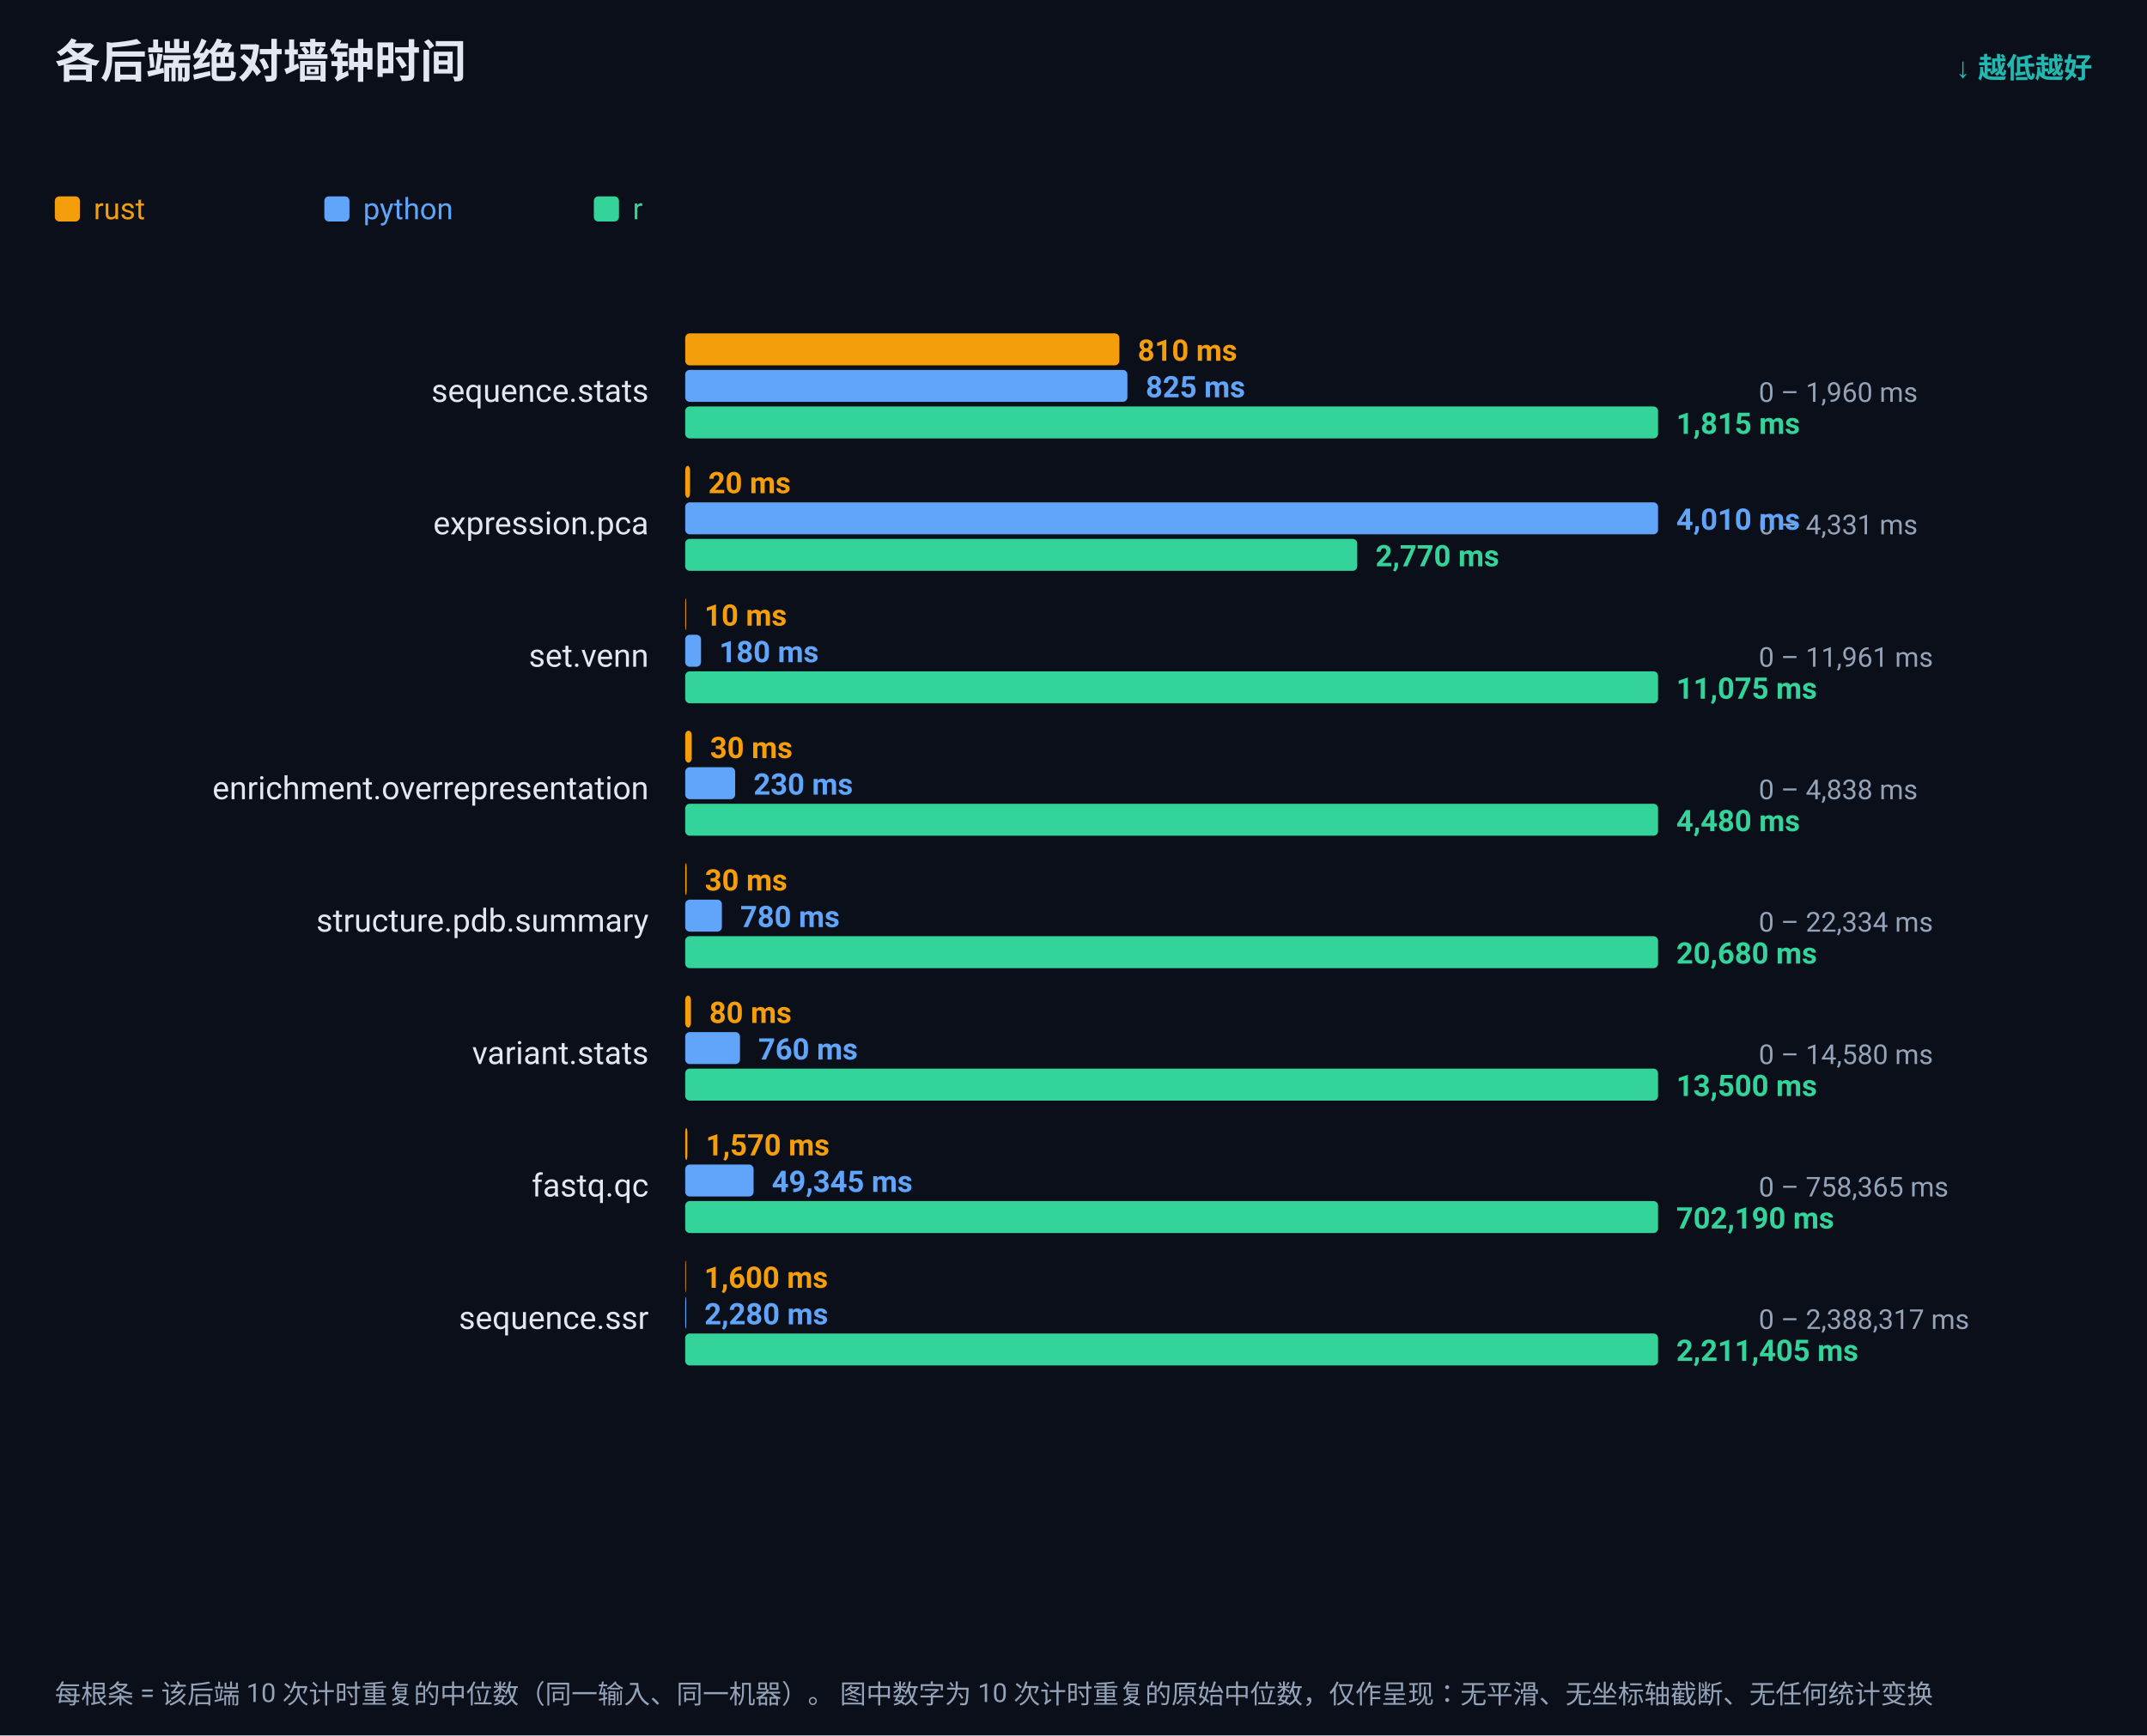
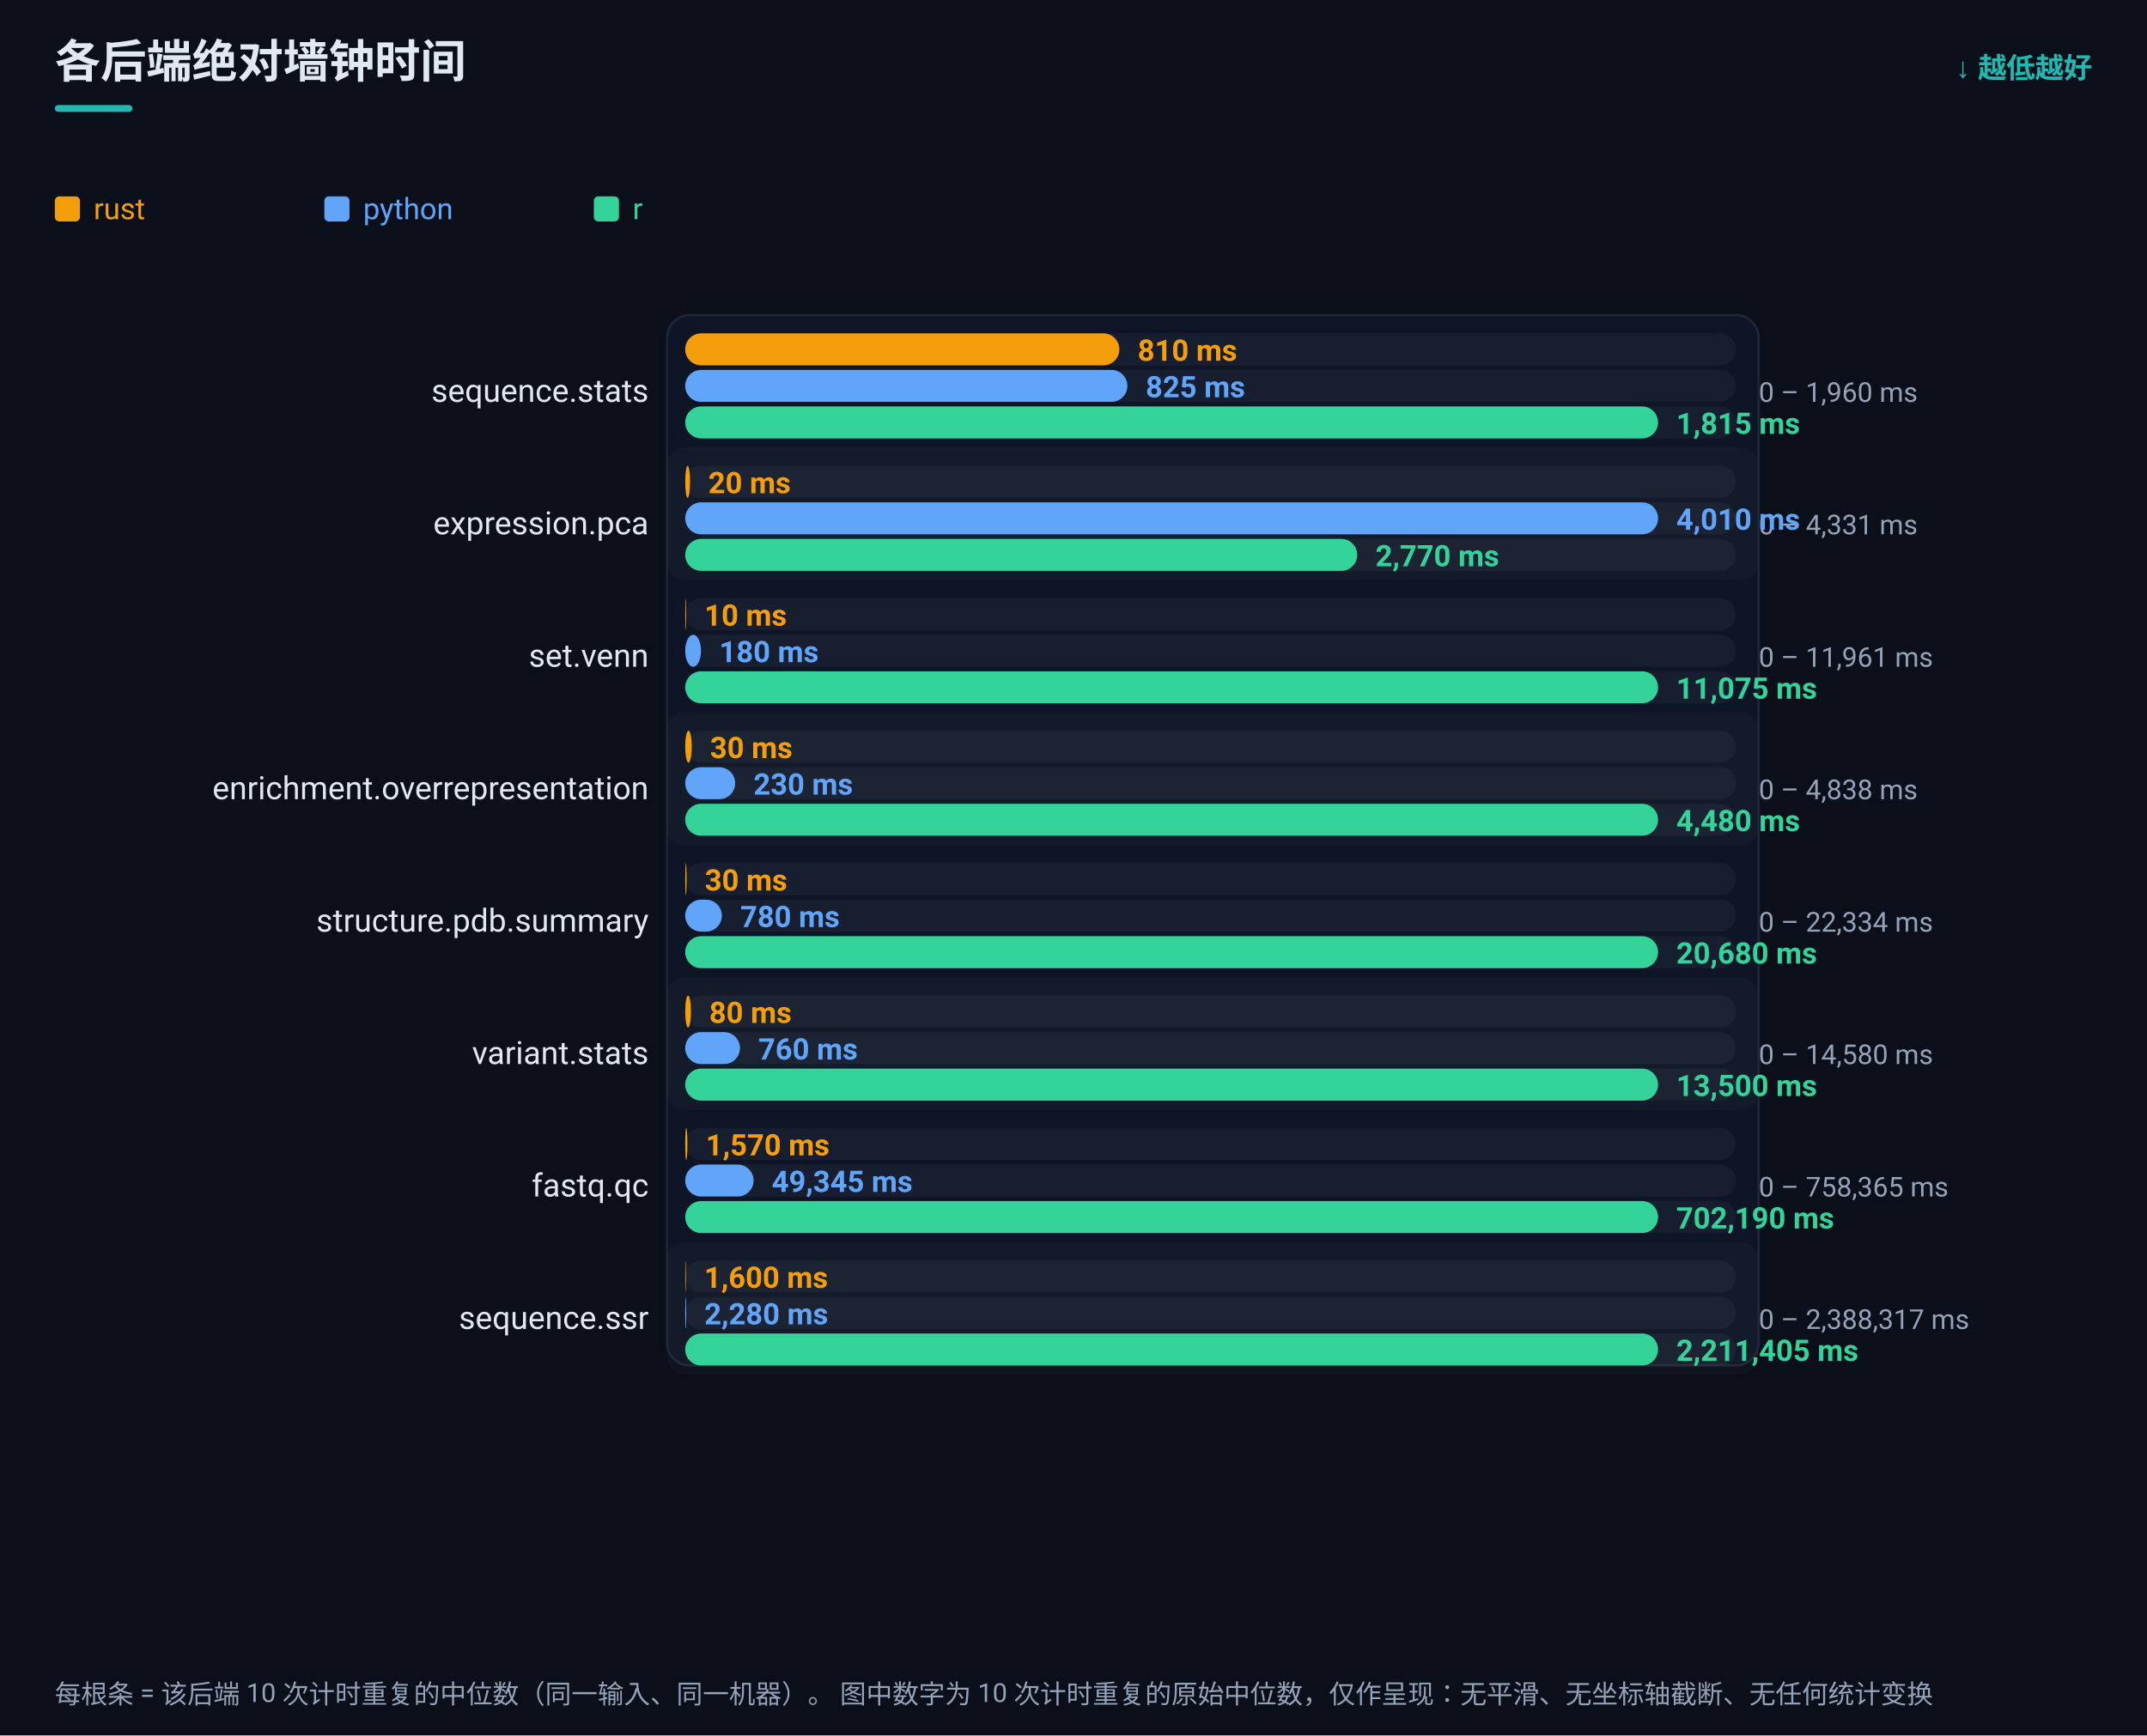
<svg xmlns="http://www.w3.org/2000/svg" viewBox="0 0 940 760" width="940" height="760" role="img" aria-label="各后端绝对墙钟时间">
  <rect width="940" height="760" fill="#0a0f1a" />
  <text x="24" y="34" fill="#e2e8f0" font-family="-apple-system,BlinkMacSystemFont,'Segoe UI',Roboto,'Helvetica Neue',Arial,'Noto Sans SC',sans-serif" font-size="20" font-weight="600">各后端绝对墙钟时间</text>
+   <rect x="24" y="46" width="34" height="3" rx="1.5" fill="#20B8B0" />
  <text x="916" y="34" fill="#20B8B0" font-family="-apple-system,BlinkMacSystemFont,'Segoe UI',Roboto,'Helvetica Neue',Arial,'Noto Sans SC',sans-serif" font-size="12.5" font-weight="600" text-anchor="end">↓ 越低越好</text>
  <rect x="24.00" y="86.00" width="11.00" height="11.00" rx="2" fill="#f59e0b" opacity="1.0" />
  <text x="41.0" y="96.0" fill="#f59e0b" font-family="-apple-system,BlinkMacSystemFont,'Segoe UI',Roboto,'Helvetica Neue',Arial,'Noto Sans SC',sans-serif" font-size="13" font-weight="400" text-anchor="start">rust</text>
  <rect x="142.00" y="86.00" width="11.00" height="11.00" rx="2" fill="#60a5fa" opacity="1.0" />
  <text x="159.0" y="96.0" fill="#60a5fa" font-family="-apple-system,BlinkMacSystemFont,'Segoe UI',Roboto,'Helvetica Neue',Arial,'Noto Sans SC',sans-serif" font-size="13" font-weight="400" text-anchor="start">python</text>
  <rect x="260.00" y="86.00" width="11.00" height="11.00" rx="2" fill="#34d399" opacity="1.0" />
  <text x="277.0" y="96.0" fill="#34d399" font-family="-apple-system,BlinkMacSystemFont,'Segoe UI',Roboto,'Helvetica Neue',Arial,'Noto Sans SC',sans-serif" font-size="13" font-weight="400" text-anchor="start">r</text>
+   <rect x="292.00" y="138.00" width="478.00" height="460.00" rx="10" fill="#0e1526" opacity="1.0" class="deco" />
+   <rect x="292.0" y="138.0" width="478.0" height="460.0" rx="10" fill="none" stroke="rgba(51,65,85,0.45)" stroke-width="1" />
+   <rect x="292.00" y="196.00" width="478.00" height="58.00" rx="8" fill="#ffffff" opacity="0.02" class="deco" />
+   <rect x="292.00" y="312.00" width="478.00" height="58.00" rx="8" fill="#ffffff" opacity="0.02" class="deco" />
+   <rect x="292.00" y="428.00" width="478.00" height="58.00" rx="8" fill="#ffffff" opacity="0.02" class="deco" />
+   <rect x="292.00" y="544.00" width="478.00" height="58.00" rx="8" fill="#ffffff" opacity="0.02" class="deco" />
  <text x="284.0" y="176.0" fill="#e2e8f0" font-family="-apple-system,BlinkMacSystemFont,'Segoe UI',Roboto,'Helvetica Neue',Arial,'Noto Sans SC',sans-serif" font-size="14" font-weight="400" text-anchor="end">sequence.stats</text>
  <text x="770.0" y="176.0" fill="#94a3b8" font-family="-apple-system,BlinkMacSystemFont,'Segoe UI',Roboto,'Helvetica Neue',Arial,'Noto Sans SC',sans-serif" font-size="12" font-weight="400" text-anchor="start">0 – 1,960 ms</text>
-   <rect x="300.00" y="146.00" width="190.08" height="14.00" rx="2" fill="#f59e0b" opacity="1.0" />
+   <rect x="300.00" y="146.00" width="460.00" height="14.00" rx="7.0" fill="#ffffff" opacity="0.04" class="deco" />
+   <rect x="300.00" y="146.00" width="190.08" height="14.00" rx="7.0" fill="#f59e0b" opacity="1.0" />
  <text x="498.1" y="158.0" fill="#f59e0b" font-family="-apple-system,BlinkMacSystemFont,'Segoe UI',Roboto,'Helvetica Neue',Arial,'Noto Sans SC',sans-serif" font-size="13" font-weight="600" text-anchor="start">810 ms</text>
-   <rect x="300.00" y="162.00" width="193.60" height="14.00" rx="2" fill="#60a5fa" opacity="1.0" />
+   <rect x="300.00" y="162.00" width="460.00" height="14.00" rx="7.0" fill="#ffffff" opacity="0.04" class="deco" />
+   <rect x="300.00" y="162.00" width="193.60" height="14.00" rx="7.0" fill="#60a5fa" opacity="1.0" />
  <text x="501.6" y="174.0" fill="#60a5fa" font-family="-apple-system,BlinkMacSystemFont,'Segoe UI',Roboto,'Helvetica Neue',Arial,'Noto Sans SC',sans-serif" font-size="13" font-weight="600" text-anchor="start">825 ms</text>
-   <rect x="300.00" y="178.00" width="425.93" height="14.00" rx="2" fill="#34d399" opacity="1.0" />
+   <rect x="300.00" y="178.00" width="460.00" height="14.00" rx="7.0" fill="#ffffff" opacity="0.04" class="deco" />
+   <rect x="300.00" y="178.00" width="425.93" height="14.00" rx="7.0" fill="#34d399" opacity="1.0" />
  <text x="733.9" y="190.0" fill="#34d399" font-family="-apple-system,BlinkMacSystemFont,'Segoe UI',Roboto,'Helvetica Neue',Arial,'Noto Sans SC',sans-serif" font-size="13" font-weight="600" text-anchor="start">1,815 ms</text>
  <text x="284.0" y="234.0" fill="#e2e8f0" font-family="-apple-system,BlinkMacSystemFont,'Segoe UI',Roboto,'Helvetica Neue',Arial,'Noto Sans SC',sans-serif" font-size="14" font-weight="400" text-anchor="end">expression.pca</text>
  <text x="770.0" y="234.0" fill="#94a3b8" font-family="-apple-system,BlinkMacSystemFont,'Segoe UI',Roboto,'Helvetica Neue',Arial,'Noto Sans SC',sans-serif" font-size="12" font-weight="400" text-anchor="start">0 – 4,331 ms</text>
-   <rect x="300.00" y="204.00" width="2.12" height="14.00" rx="2" fill="#f59e0b" opacity="1.0" />
+   <rect x="300.00" y="204.00" width="460.00" height="14.00" rx="7.0" fill="#ffffff" opacity="0.04" class="deco" />
+   <rect x="300.00" y="204.00" width="2.12" height="14.00" rx="7.0" fill="#f59e0b" opacity="1.0" />
  <text x="310.1" y="216.0" fill="#f59e0b" font-family="-apple-system,BlinkMacSystemFont,'Segoe UI',Roboto,'Helvetica Neue',Arial,'Noto Sans SC',sans-serif" font-size="13" font-weight="600" text-anchor="start">20 ms</text>
-   <rect x="300.00" y="220.00" width="425.93" height="14.00" rx="2" fill="#60a5fa" opacity="1.0" />
+   <rect x="300.00" y="220.00" width="460.00" height="14.00" rx="7.0" fill="#ffffff" opacity="0.04" class="deco" />
+   <rect x="300.00" y="220.00" width="425.93" height="14.00" rx="7.0" fill="#60a5fa" opacity="1.0" />
  <text x="733.9" y="232.0" fill="#60a5fa" font-family="-apple-system,BlinkMacSystemFont,'Segoe UI',Roboto,'Helvetica Neue',Arial,'Noto Sans SC',sans-serif" font-size="13" font-weight="600" text-anchor="start">4,010 ms</text>
-   <rect x="300.00" y="236.00" width="294.22" height="14.00" rx="2" fill="#34d399" opacity="1.0" />
+   <rect x="300.00" y="236.00" width="460.00" height="14.00" rx="7.0" fill="#ffffff" opacity="0.04" class="deco" />
+   <rect x="300.00" y="236.00" width="294.22" height="14.00" rx="7.0" fill="#34d399" opacity="1.0" />
  <text x="602.2" y="248.0" fill="#34d399" font-family="-apple-system,BlinkMacSystemFont,'Segoe UI',Roboto,'Helvetica Neue',Arial,'Noto Sans SC',sans-serif" font-size="13" font-weight="600" text-anchor="start">2,770 ms</text>
  <text x="284.0" y="292.0" fill="#e2e8f0" font-family="-apple-system,BlinkMacSystemFont,'Segoe UI',Roboto,'Helvetica Neue',Arial,'Noto Sans SC',sans-serif" font-size="14" font-weight="400" text-anchor="end">set.venn</text>
  <text x="770.0" y="292.0" fill="#94a3b8" font-family="-apple-system,BlinkMacSystemFont,'Segoe UI',Roboto,'Helvetica Neue',Arial,'Noto Sans SC',sans-serif" font-size="12" font-weight="400" text-anchor="start">0 – 11,961 ms</text>
-   <rect x="300.00" y="262.00" width="0.38" height="14.00" rx="2" fill="#f59e0b" opacity="1.0" />
+   <rect x="300.00" y="262.00" width="460.00" height="14.00" rx="7.0" fill="#ffffff" opacity="0.04" class="deco" />
+   <rect x="300.00" y="262.00" width="0.38" height="14.00" rx="7.0" fill="#f59e0b" opacity="1.0" />
  <text x="308.4" y="274.0" fill="#f59e0b" font-family="-apple-system,BlinkMacSystemFont,'Segoe UI',Roboto,'Helvetica Neue',Arial,'Noto Sans SC',sans-serif" font-size="13" font-weight="600" text-anchor="start">10 ms</text>
-   <rect x="300.00" y="278.00" width="6.92" height="14.00" rx="2" fill="#60a5fa" opacity="1.0" />
+   <rect x="300.00" y="278.00" width="460.00" height="14.00" rx="7.0" fill="#ffffff" opacity="0.04" class="deco" />
+   <rect x="300.00" y="278.00" width="6.92" height="14.00" rx="7.0" fill="#60a5fa" opacity="1.0" />
  <text x="314.9" y="290.0" fill="#60a5fa" font-family="-apple-system,BlinkMacSystemFont,'Segoe UI',Roboto,'Helvetica Neue',Arial,'Noto Sans SC',sans-serif" font-size="13" font-weight="600" text-anchor="start">180 ms</text>
-   <rect x="300.00" y="294.00" width="425.93" height="14.00" rx="2" fill="#34d399" opacity="1.0" />
+   <rect x="300.00" y="294.00" width="460.00" height="14.00" rx="7.0" fill="#ffffff" opacity="0.04" class="deco" />
+   <rect x="300.00" y="294.00" width="425.93" height="14.00" rx="7.0" fill="#34d399" opacity="1.0" />
  <text x="733.9" y="306.0" fill="#34d399" font-family="-apple-system,BlinkMacSystemFont,'Segoe UI',Roboto,'Helvetica Neue',Arial,'Noto Sans SC',sans-serif" font-size="13" font-weight="600" text-anchor="start">11,075 ms</text>
  <text x="284.0" y="350.0" fill="#e2e8f0" font-family="-apple-system,BlinkMacSystemFont,'Segoe UI',Roboto,'Helvetica Neue',Arial,'Noto Sans SC',sans-serif" font-size="14" font-weight="400" text-anchor="end">enrichment.overrepresentation</text>
  <text x="770.0" y="350.0" fill="#94a3b8" font-family="-apple-system,BlinkMacSystemFont,'Segoe UI',Roboto,'Helvetica Neue',Arial,'Noto Sans SC',sans-serif" font-size="12" font-weight="400" text-anchor="start">0 – 4,838 ms</text>
-   <rect x="300.00" y="320.00" width="2.85" height="14.00" rx="2" fill="#f59e0b" opacity="1.0" />
+   <rect x="300.00" y="320.00" width="460.00" height="14.00" rx="7.0" fill="#ffffff" opacity="0.04" class="deco" />
+   <rect x="300.00" y="320.00" width="2.85" height="14.00" rx="7.0" fill="#f59e0b" opacity="1.0" />
  <text x="310.9" y="332.0" fill="#f59e0b" font-family="-apple-system,BlinkMacSystemFont,'Segoe UI',Roboto,'Helvetica Neue',Arial,'Noto Sans SC',sans-serif" font-size="13" font-weight="600" text-anchor="start">30 ms</text>
-   <rect x="300.00" y="336.00" width="21.87" height="14.00" rx="2" fill="#60a5fa" opacity="1.0" />
+   <rect x="300.00" y="336.00" width="460.00" height="14.00" rx="7.0" fill="#ffffff" opacity="0.04" class="deco" />
+   <rect x="300.00" y="336.00" width="21.87" height="14.00" rx="7.0" fill="#60a5fa" opacity="1.0" />
  <text x="329.9" y="348.0" fill="#60a5fa" font-family="-apple-system,BlinkMacSystemFont,'Segoe UI',Roboto,'Helvetica Neue',Arial,'Noto Sans SC',sans-serif" font-size="13" font-weight="600" text-anchor="start">230 ms</text>
-   <rect x="300.00" y="352.00" width="425.93" height="14.00" rx="2" fill="#34d399" opacity="1.0" />
+   <rect x="300.00" y="352.00" width="460.00" height="14.00" rx="7.0" fill="#ffffff" opacity="0.04" class="deco" />
+   <rect x="300.00" y="352.00" width="425.93" height="14.00" rx="7.0" fill="#34d399" opacity="1.0" />
  <text x="733.9" y="364.0" fill="#34d399" font-family="-apple-system,BlinkMacSystemFont,'Segoe UI',Roboto,'Helvetica Neue',Arial,'Noto Sans SC',sans-serif" font-size="13" font-weight="600" text-anchor="start">4,480 ms</text>
  <text x="284.0" y="408.0" fill="#e2e8f0" font-family="-apple-system,BlinkMacSystemFont,'Segoe UI',Roboto,'Helvetica Neue',Arial,'Noto Sans SC',sans-serif" font-size="14" font-weight="400" text-anchor="end">structure.pdb.summary</text>
  <text x="770.0" y="408.0" fill="#94a3b8" font-family="-apple-system,BlinkMacSystemFont,'Segoe UI',Roboto,'Helvetica Neue',Arial,'Noto Sans SC',sans-serif" font-size="12" font-weight="400" text-anchor="start">0 – 22,334 ms</text>
-   <rect x="300.00" y="378.00" width="0.62" height="14.00" rx="2" fill="#f59e0b" opacity="1.0" />
+   <rect x="300.00" y="378.00" width="460.00" height="14.00" rx="7.0" fill="#ffffff" opacity="0.04" class="deco" />
+   <rect x="300.00" y="378.00" width="0.62" height="14.00" rx="7.0" fill="#f59e0b" opacity="1.0" />
  <text x="308.6" y="390.0" fill="#f59e0b" font-family="-apple-system,BlinkMacSystemFont,'Segoe UI',Roboto,'Helvetica Neue',Arial,'Noto Sans SC',sans-serif" font-size="13" font-weight="600" text-anchor="start">30 ms</text>
-   <rect x="300.00" y="394.00" width="16.06" height="14.00" rx="2" fill="#60a5fa" opacity="1.0" />
+   <rect x="300.00" y="394.00" width="460.00" height="14.00" rx="7.0" fill="#ffffff" opacity="0.04" class="deco" />
+   <rect x="300.00" y="394.00" width="16.06" height="14.00" rx="7.0" fill="#60a5fa" opacity="1.0" />
  <text x="324.1" y="406.0" fill="#60a5fa" font-family="-apple-system,BlinkMacSystemFont,'Segoe UI',Roboto,'Helvetica Neue',Arial,'Noto Sans SC',sans-serif" font-size="13" font-weight="600" text-anchor="start">780 ms</text>
-   <rect x="300.00" y="410.00" width="425.93" height="14.00" rx="2" fill="#34d399" opacity="1.0" />
+   <rect x="300.00" y="410.00" width="460.00" height="14.00" rx="7.0" fill="#ffffff" opacity="0.04" class="deco" />
+   <rect x="300.00" y="410.00" width="425.93" height="14.00" rx="7.0" fill="#34d399" opacity="1.0" />
  <text x="733.9" y="422.0" fill="#34d399" font-family="-apple-system,BlinkMacSystemFont,'Segoe UI',Roboto,'Helvetica Neue',Arial,'Noto Sans SC',sans-serif" font-size="13" font-weight="600" text-anchor="start">20,680 ms</text>
  <text x="284.0" y="466.0" fill="#e2e8f0" font-family="-apple-system,BlinkMacSystemFont,'Segoe UI',Roboto,'Helvetica Neue',Arial,'Noto Sans SC',sans-serif" font-size="14" font-weight="400" text-anchor="end">variant.stats</text>
  <text x="770.0" y="466.0" fill="#94a3b8" font-family="-apple-system,BlinkMacSystemFont,'Segoe UI',Roboto,'Helvetica Neue',Arial,'Noto Sans SC',sans-serif" font-size="12" font-weight="400" text-anchor="start">0 – 14,580 ms</text>
-   <rect x="300.00" y="436.00" width="2.52" height="14.00" rx="2" fill="#f59e0b" opacity="1.0" />
+   <rect x="300.00" y="436.00" width="460.00" height="14.00" rx="7.0" fill="#ffffff" opacity="0.04" class="deco" />
+   <rect x="300.00" y="436.00" width="2.52" height="14.00" rx="7.0" fill="#f59e0b" opacity="1.0" />
  <text x="310.5" y="448.0" fill="#f59e0b" font-family="-apple-system,BlinkMacSystemFont,'Segoe UI',Roboto,'Helvetica Neue',Arial,'Noto Sans SC',sans-serif" font-size="13" font-weight="600" text-anchor="start">80 ms</text>
-   <rect x="300.00" y="452.00" width="23.98" height="14.00" rx="2" fill="#60a5fa" opacity="1.0" />
+   <rect x="300.00" y="452.00" width="460.00" height="14.00" rx="7.0" fill="#ffffff" opacity="0.04" class="deco" />
+   <rect x="300.00" y="452.00" width="23.98" height="14.00" rx="7.0" fill="#60a5fa" opacity="1.0" />
  <text x="332.0" y="464.0" fill="#60a5fa" font-family="-apple-system,BlinkMacSystemFont,'Segoe UI',Roboto,'Helvetica Neue',Arial,'Noto Sans SC',sans-serif" font-size="13" font-weight="600" text-anchor="start">760 ms</text>
-   <rect x="300.00" y="468.00" width="425.93" height="14.00" rx="2" fill="#34d399" opacity="1.0" />
+   <rect x="300.00" y="468.00" width="460.00" height="14.00" rx="7.0" fill="#ffffff" opacity="0.04" class="deco" />
+   <rect x="300.00" y="468.00" width="425.93" height="14.00" rx="7.0" fill="#34d399" opacity="1.0" />
  <text x="733.9" y="480.0" fill="#34d399" font-family="-apple-system,BlinkMacSystemFont,'Segoe UI',Roboto,'Helvetica Neue',Arial,'Noto Sans SC',sans-serif" font-size="13" font-weight="600" text-anchor="start">13,500 ms</text>
  <text x="284.0" y="524.0" fill="#e2e8f0" font-family="-apple-system,BlinkMacSystemFont,'Segoe UI',Roboto,'Helvetica Neue',Arial,'Noto Sans SC',sans-serif" font-size="14" font-weight="400" text-anchor="end">fastq.qc</text>
  <text x="770.0" y="524.0" fill="#94a3b8" font-family="-apple-system,BlinkMacSystemFont,'Segoe UI',Roboto,'Helvetica Neue',Arial,'Noto Sans SC',sans-serif" font-size="12" font-weight="400" text-anchor="start">0 – 758,365 ms</text>
-   <rect x="300.00" y="494.00" width="0.95" height="14.00" rx="2" fill="#f59e0b" opacity="1.0" />
+   <rect x="300.00" y="494.00" width="460.00" height="14.00" rx="7.0" fill="#ffffff" opacity="0.04" class="deco" />
+   <rect x="300.00" y="494.00" width="0.95" height="14.00" rx="7.0" fill="#f59e0b" opacity="1.0" />
  <text x="309.0" y="506.0" fill="#f59e0b" font-family="-apple-system,BlinkMacSystemFont,'Segoe UI',Roboto,'Helvetica Neue',Arial,'Noto Sans SC',sans-serif" font-size="13" font-weight="600" text-anchor="start">1,570 ms</text>
-   <rect x="300.00" y="510.00" width="29.93" height="14.00" rx="2" fill="#60a5fa" opacity="1.0" />
+   <rect x="300.00" y="510.00" width="460.00" height="14.00" rx="7.0" fill="#ffffff" opacity="0.04" class="deco" />
+   <rect x="300.00" y="510.00" width="29.93" height="14.00" rx="7.0" fill="#60a5fa" opacity="1.0" />
  <text x="337.9" y="522.0" fill="#60a5fa" font-family="-apple-system,BlinkMacSystemFont,'Segoe UI',Roboto,'Helvetica Neue',Arial,'Noto Sans SC',sans-serif" font-size="13" font-weight="600" text-anchor="start">49,345 ms</text>
-   <rect x="300.00" y="526.00" width="425.93" height="14.00" rx="2" fill="#34d399" opacity="1.0" />
+   <rect x="300.00" y="526.00" width="460.00" height="14.00" rx="7.0" fill="#ffffff" opacity="0.04" class="deco" />
+   <rect x="300.00" y="526.00" width="425.93" height="14.00" rx="7.0" fill="#34d399" opacity="1.0" />
  <text x="733.9" y="538.0" fill="#34d399" font-family="-apple-system,BlinkMacSystemFont,'Segoe UI',Roboto,'Helvetica Neue',Arial,'Noto Sans SC',sans-serif" font-size="13" font-weight="600" text-anchor="start">702,190 ms</text>
  <text x="284.0" y="582.0" fill="#e2e8f0" font-family="-apple-system,BlinkMacSystemFont,'Segoe UI',Roboto,'Helvetica Neue',Arial,'Noto Sans SC',sans-serif" font-size="14" font-weight="400" text-anchor="end">sequence.ssr</text>
  <text x="770.0" y="582.0" fill="#94a3b8" font-family="-apple-system,BlinkMacSystemFont,'Segoe UI',Roboto,'Helvetica Neue',Arial,'Noto Sans SC',sans-serif" font-size="12" font-weight="400" text-anchor="start">0 – 2,388,317 ms</text>
-   <rect x="300.00" y="552.00" width="0.31" height="14.00" rx="2" fill="#f59e0b" opacity="1.0" />
+   <rect x="300.00" y="552.00" width="460.00" height="14.00" rx="7.0" fill="#ffffff" opacity="0.04" class="deco" />
+   <rect x="300.00" y="552.00" width="0.31" height="14.00" rx="7.0" fill="#f59e0b" opacity="1.0" />
  <text x="308.3" y="564.0" fill="#f59e0b" font-family="-apple-system,BlinkMacSystemFont,'Segoe UI',Roboto,'Helvetica Neue',Arial,'Noto Sans SC',sans-serif" font-size="13" font-weight="600" text-anchor="start">1,600 ms</text>
-   <rect x="300.00" y="568.00" width="0.44" height="14.00" rx="2" fill="#60a5fa" opacity="1.0" />
+   <rect x="300.00" y="568.00" width="460.00" height="14.00" rx="7.0" fill="#ffffff" opacity="0.04" class="deco" />
+   <rect x="300.00" y="568.00" width="0.44" height="14.00" rx="7.0" fill="#60a5fa" opacity="1.0" />
  <text x="308.4" y="580.0" fill="#60a5fa" font-family="-apple-system,BlinkMacSystemFont,'Segoe UI',Roboto,'Helvetica Neue',Arial,'Noto Sans SC',sans-serif" font-size="13" font-weight="600" text-anchor="start">2,280 ms</text>
-   <rect x="300.00" y="584.00" width="425.93" height="14.00" rx="2" fill="#34d399" opacity="1.0" />
+   <rect x="300.00" y="584.00" width="460.00" height="14.00" rx="7.0" fill="#ffffff" opacity="0.04" class="deco" />
+   <rect x="300.00" y="584.00" width="425.93" height="14.00" rx="7.0" fill="#34d399" opacity="1.0" />
  <text x="733.9" y="596.0" fill="#34d399" font-family="-apple-system,BlinkMacSystemFont,'Segoe UI',Roboto,'Helvetica Neue',Arial,'Noto Sans SC',sans-serif" font-size="13" font-weight="600" text-anchor="start">2,211,405 ms</text>
  <text x="24" y="746" fill="#94a3b8" font-family="-apple-system,BlinkMacSystemFont,'Segoe UI',Roboto,'Helvetica Neue',Arial,'Noto Sans SC',sans-serif" font-size="11.5">每根条 = 该后端 10 次计时重复的中位数（同一输入、同一机器）。 图中数字为 10 次计时重复的原始中位数，仅作呈现：无平滑、无坐标轴截断、无任何统计变换</text>
</svg>
